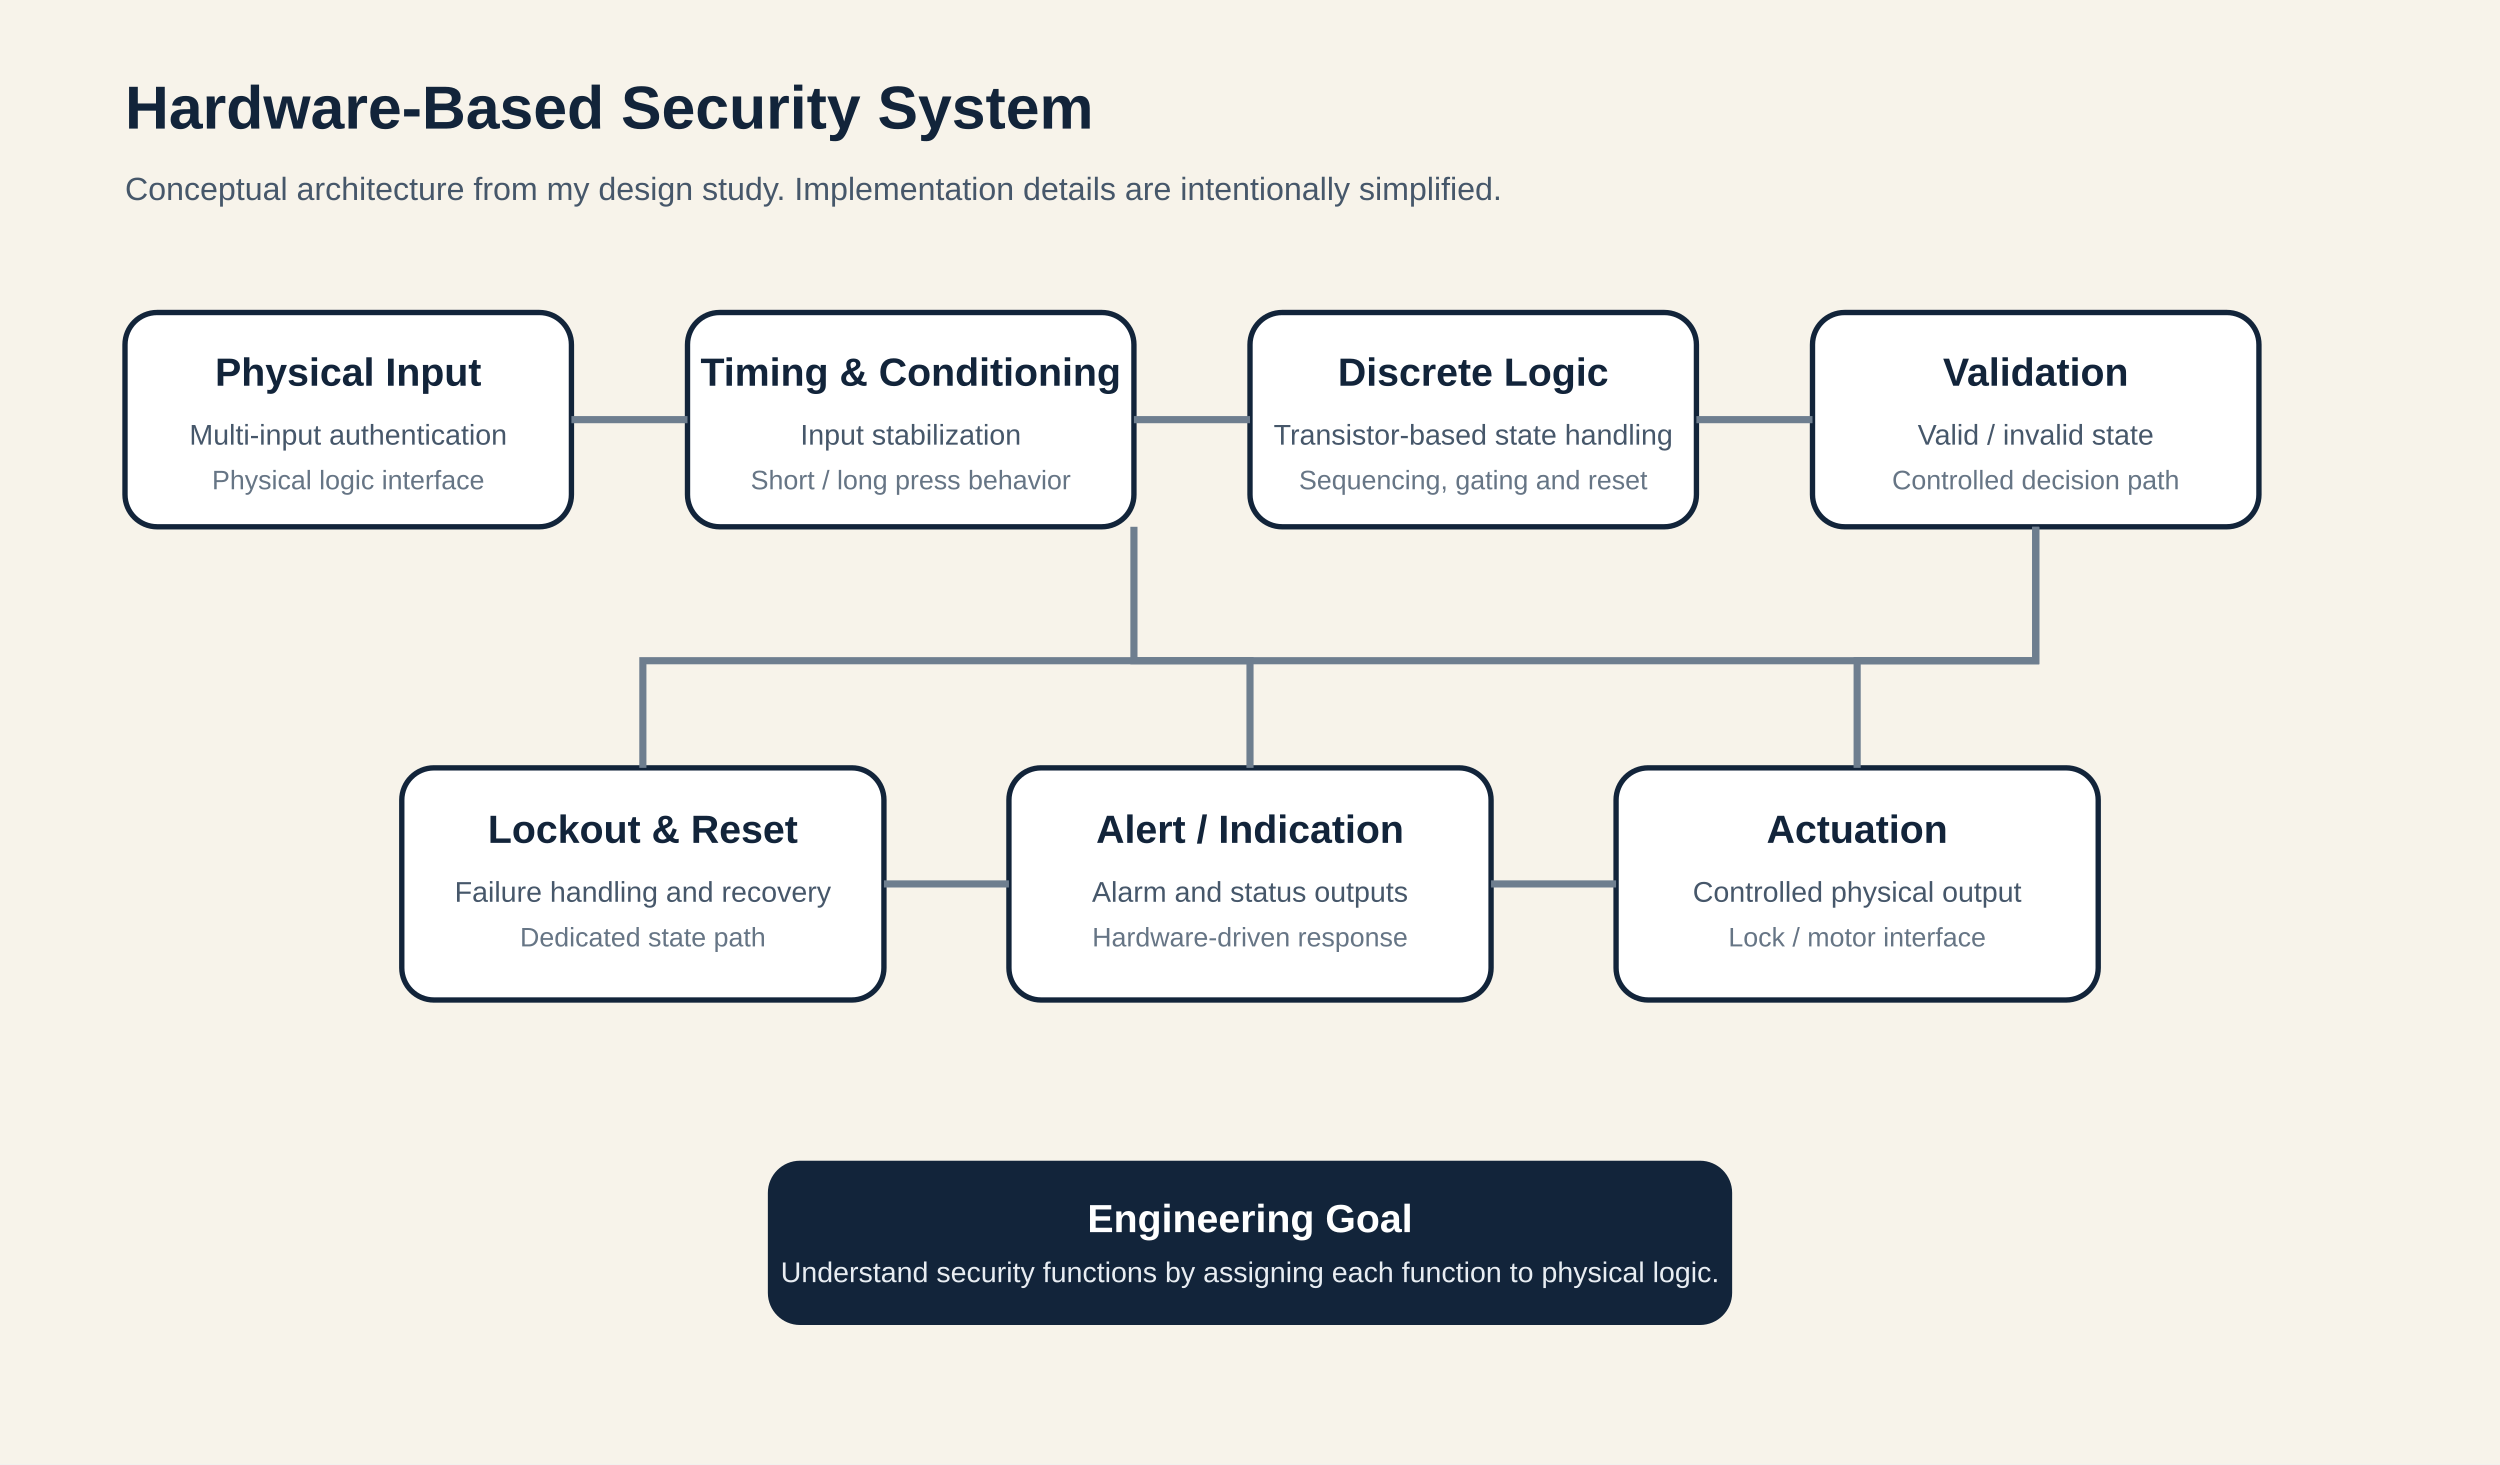
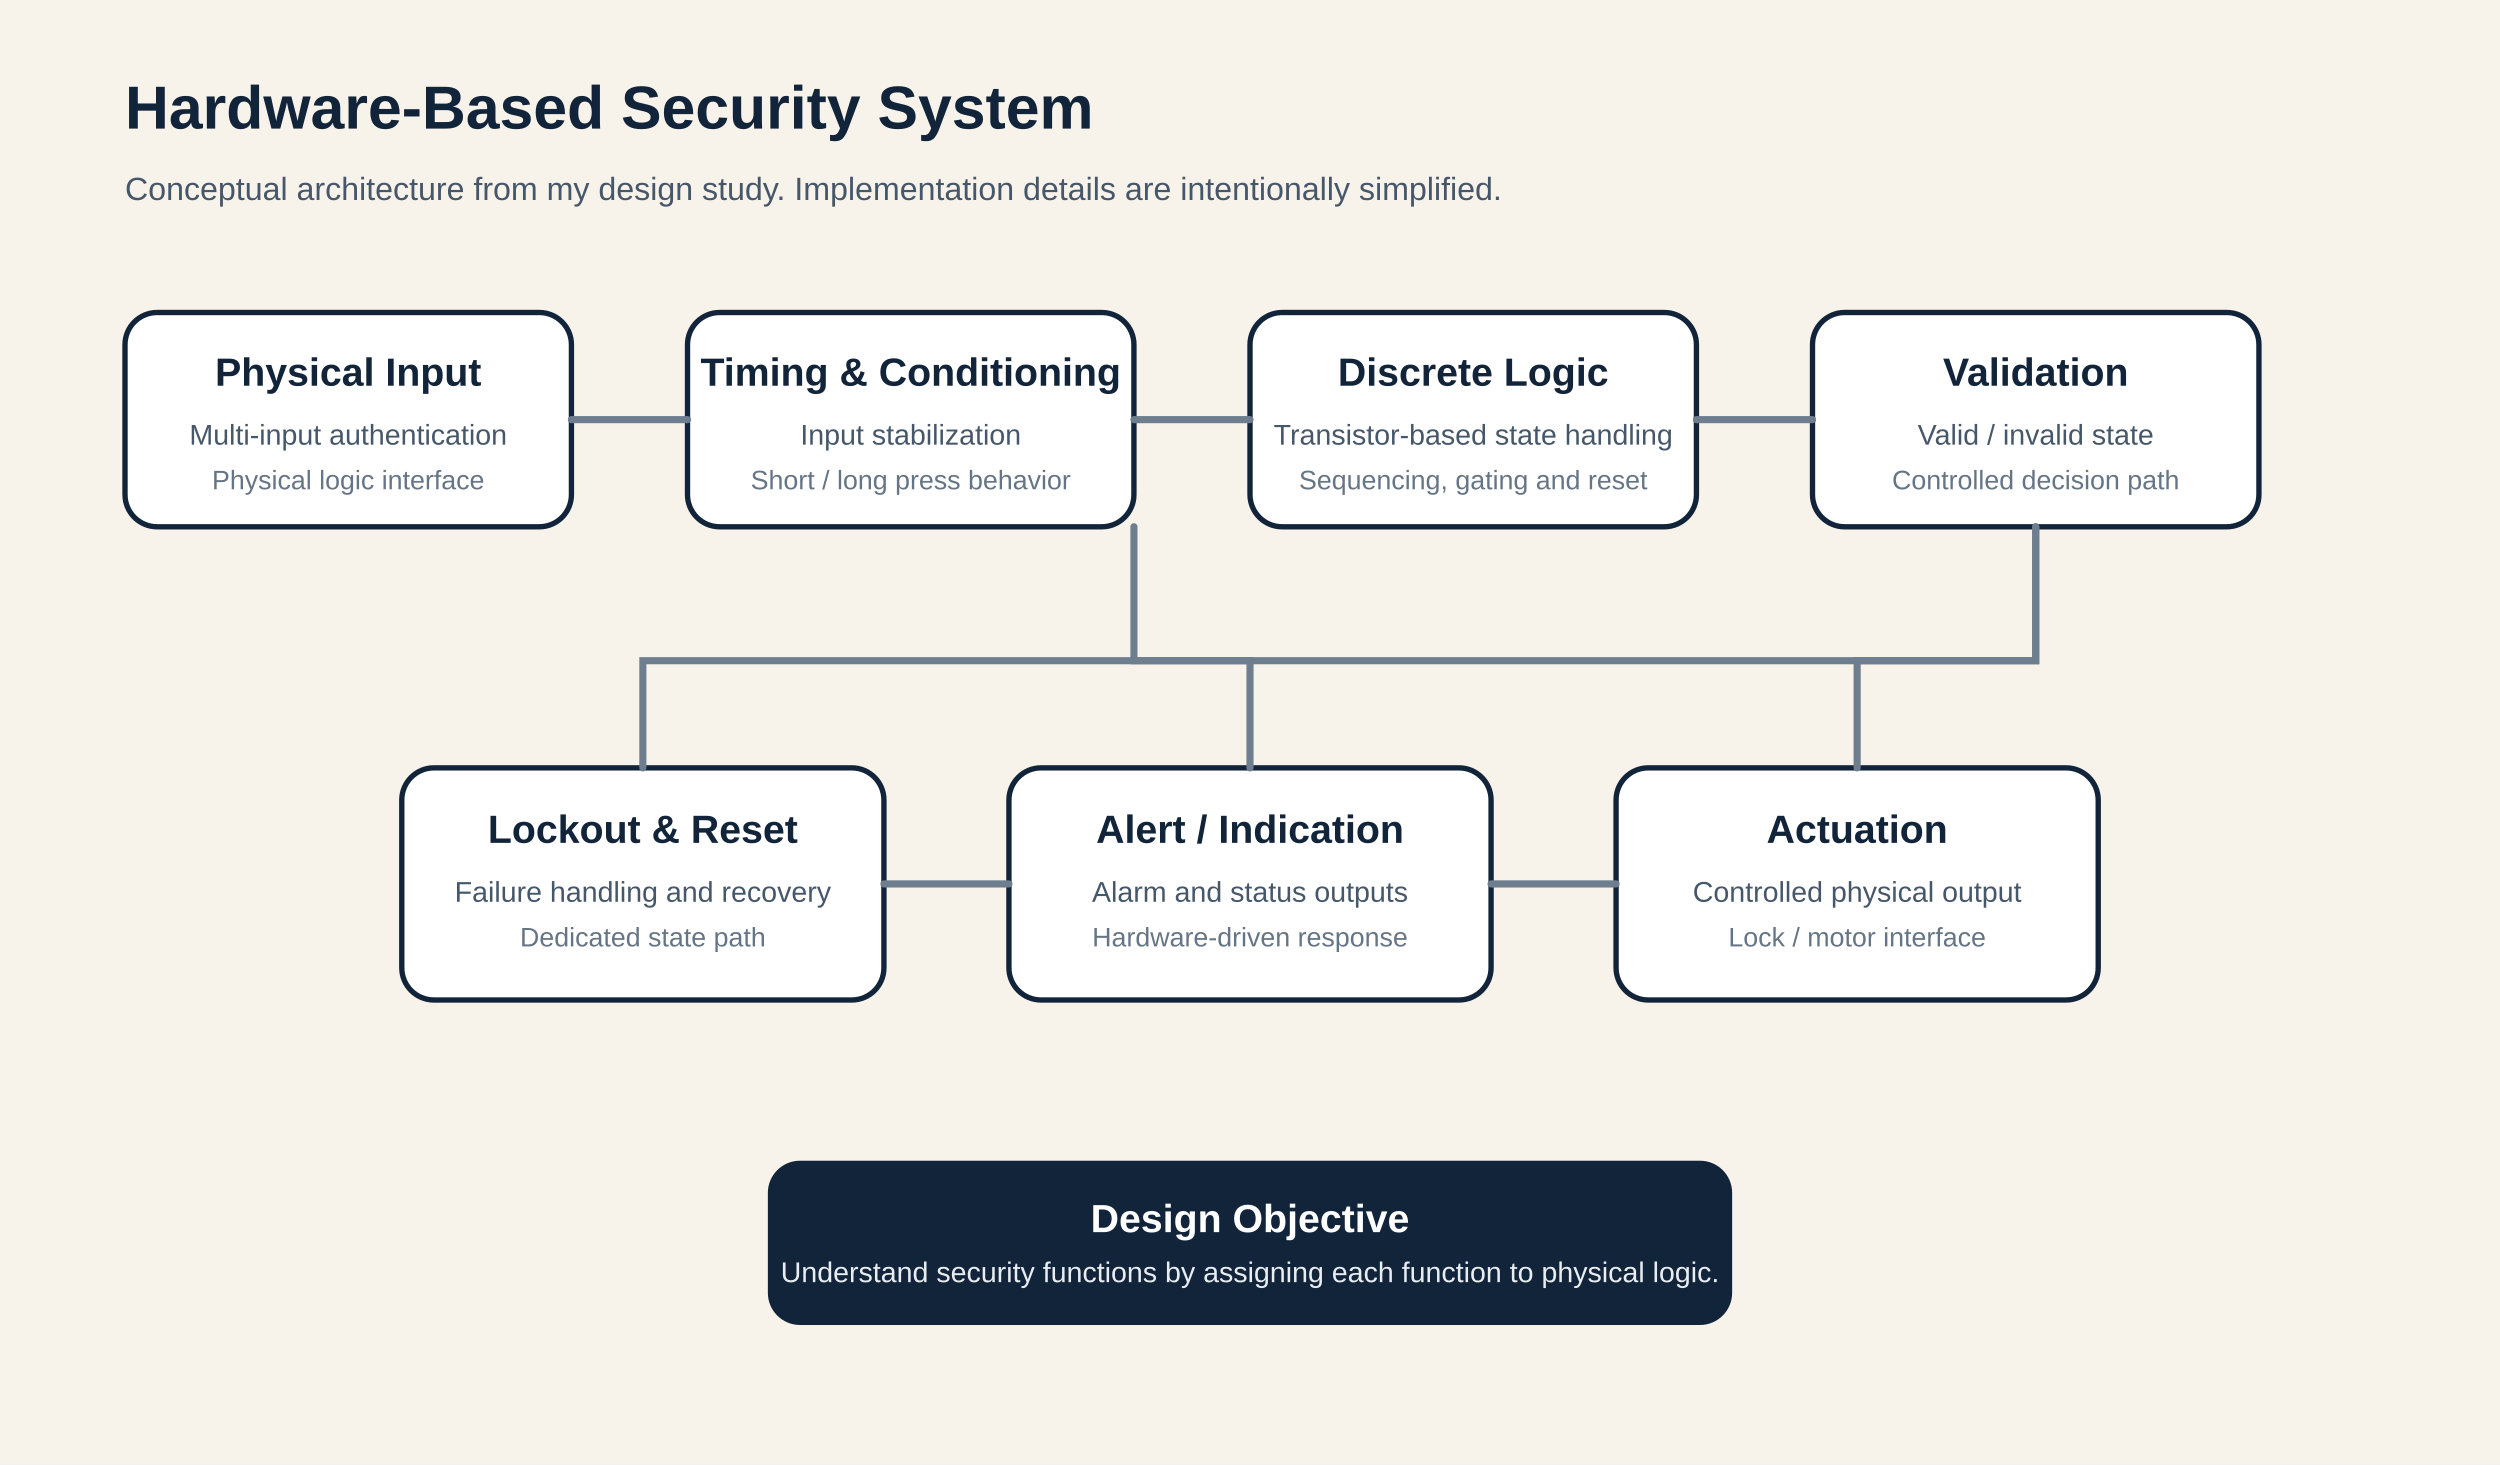
- <svg xmlns="http://www.w3.org/2000/svg" width="1400" height="820" viewBox="0 0 1400 820">
-   <rect width="1400" height="820" fill="#f7f3ea" />
-   <text x="70" y="72" font-family="Arial,sans-serif" font-size="34" font-weight="700" fill="#12243a">Hardware-Based Security System</text>
-   <text x="70" y="112" font-family="Arial,sans-serif" font-size="18" fill="#46576a">Conceptual architecture from my design study. Implementation details are intentionally simplified.</text>
-   <g font-family="Arial,sans-serif">
-     <rect x="70" y="175" rx="18" width="250" height="120" fill="#fff" stroke="#12243a" stroke-width="3" />
+ <svg xmlns="http://www.w3.org/2000/svg" version="1.1" width="1400" height="820" viewBox="0 0 1400 820" role="img" aria-labelledby="title desc">
+   <rect x="0" y="0" width="1400" height="820" fill="#f7f3ea" />
+   <text x="70" y="72" font-family="Arial, sans-serif" font-size="34" font-weight="700" fill="#12243a">Hardware-Based Security System</text>
+   <text x="70" y="112" font-family="Arial, sans-serif" font-size="18" fill="#46576a">Conceptual architecture from my design study. Implementation details are intentionally simplified.</text>
+   <g font-family="Arial, sans-serif">
+     <rect x="70" y="175" width="250" height="120" rx="18" fill="#ffffff" stroke="#12243a" stroke-width="3" />
    <text x="195" y="216" text-anchor="middle" font-size="22" font-weight="700" fill="#12243a">Physical Input</text>
    <text x="195" y="249" text-anchor="middle" font-size="16" fill="#46576a">Multi-input authentication</text>
    <text x="195" y="274" text-anchor="middle" font-size="15" fill="#667585">Physical logic interface</text>
-     <rect x="385" y="175" rx="18" width="250" height="120" fill="#fff" stroke="#12243a" stroke-width="3" />
+     <rect x="385" y="175" width="250" height="120" rx="18" fill="#ffffff" stroke="#12243a" stroke-width="3" />
    <text x="510" y="216" text-anchor="middle" font-size="22" font-weight="700" fill="#12243a">Timing &amp; Conditioning</text>
    <text x="510" y="249" text-anchor="middle" font-size="16" fill="#46576a">Input stabilization</text>
    <text x="510" y="274" text-anchor="middle" font-size="15" fill="#667585">Short / long press behavior</text>
-     <rect x="700" y="175" rx="18" width="250" height="120" fill="#fff" stroke="#12243a" stroke-width="3" />
+     <rect x="700" y="175" width="250" height="120" rx="18" fill="#ffffff" stroke="#12243a" stroke-width="3" />
    <text x="825" y="216" text-anchor="middle" font-size="22" font-weight="700" fill="#12243a">Discrete Logic</text>
    <text x="825" y="249" text-anchor="middle" font-size="16" fill="#46576a">Transistor-based state handling</text>
    <text x="825" y="274" text-anchor="middle" font-size="15" fill="#667585">Sequencing, gating and reset</text>
-     <rect x="1015" y="175" rx="18" width="250" height="120" fill="#fff" stroke="#12243a" stroke-width="3" />
+     <rect x="1015" y="175" width="250" height="120" rx="18" fill="#ffffff" stroke="#12243a" stroke-width="3" />
    <text x="1140" y="216" text-anchor="middle" font-size="22" font-weight="700" fill="#12243a">Validation</text>
    <text x="1140" y="249" text-anchor="middle" font-size="16" fill="#46576a">Valid / invalid state</text>
    <text x="1140" y="274" text-anchor="middle" font-size="15" fill="#667585">Controlled decision path</text>
-     <rect x="225" y="430" rx="18" width="270" height="130" fill="#fff" stroke="#12243a" stroke-width="3" />
+     <rect x="225" y="430" width="270" height="130" rx="18" fill="#ffffff" stroke="#12243a" stroke-width="3" />
    <text x="360" y="472" text-anchor="middle" font-size="22" font-weight="700" fill="#12243a">Lockout &amp; Reset</text>
    <text x="360" y="505" text-anchor="middle" font-size="16" fill="#46576a">Failure handling and recovery</text>
    <text x="360" y="530" text-anchor="middle" font-size="15" fill="#667585">Dedicated state path</text>
-     <rect x="565" y="430" rx="18" width="270" height="130" fill="#fff" stroke="#12243a" stroke-width="3" />
+     <rect x="565" y="430" width="270" height="130" rx="18" fill="#ffffff" stroke="#12243a" stroke-width="3" />
    <text x="700" y="472" text-anchor="middle" font-size="22" font-weight="700" fill="#12243a">Alert / Indication</text>
    <text x="700" y="505" text-anchor="middle" font-size="16" fill="#46576a">Alarm and status outputs</text>
    <text x="700" y="530" text-anchor="middle" font-size="15" fill="#667585">Hardware-driven response</text>
-     <rect x="905" y="430" rx="18" width="270" height="130" fill="#fff" stroke="#12243a" stroke-width="3" />
+     <rect x="905" y="430" width="270" height="130" rx="18" fill="#ffffff" stroke="#12243a" stroke-width="3" />
    <text x="1040" y="472" text-anchor="middle" font-size="22" font-weight="700" fill="#12243a">Actuation</text>
    <text x="1040" y="505" text-anchor="middle" font-size="16" fill="#46576a">Controlled physical output</text>
    <text x="1040" y="530" text-anchor="middle" font-size="15" fill="#667585">Lock / motor interface</text>
-     <rect x="430" y="650" rx="18" width="540" height="92" fill="#12243a" />
-     <text x="700" y="690" text-anchor="middle" font-size="22" font-weight="700" fill="#fff">Engineering Goal</text>
+     <rect x="430" y="650" width="540" height="92" rx="18" fill="#12243a" />
+     <text x="700" y="690" text-anchor="middle" font-size="22" font-weight="700" fill="#ffffff">Design Objective</text>
    <text x="700" y="718" text-anchor="middle" font-size="16" fill="#e8edf2">Understand security functions by assigning each function to physical logic.</text>
  </g>
-   <g stroke="#6e7e8f" stroke-width="4" fill="none">
+   <g stroke="#6e7e8f" stroke-width="4" fill="none" stroke-linecap="round">
    <path d="M320 235 H385" />
    <path d="M635 235 H700" />
    <path d="M950 235 H1015" />
    <path d="M1140 295 V370 H1040 V430" />
    <path d="M1140 295 V370 H360 V430" />
    <path d="M635 295 V370 H700 V430" />
    <path d="M495 495 H565" />
    <path d="M835 495 H905" />
  </g>
</svg>
